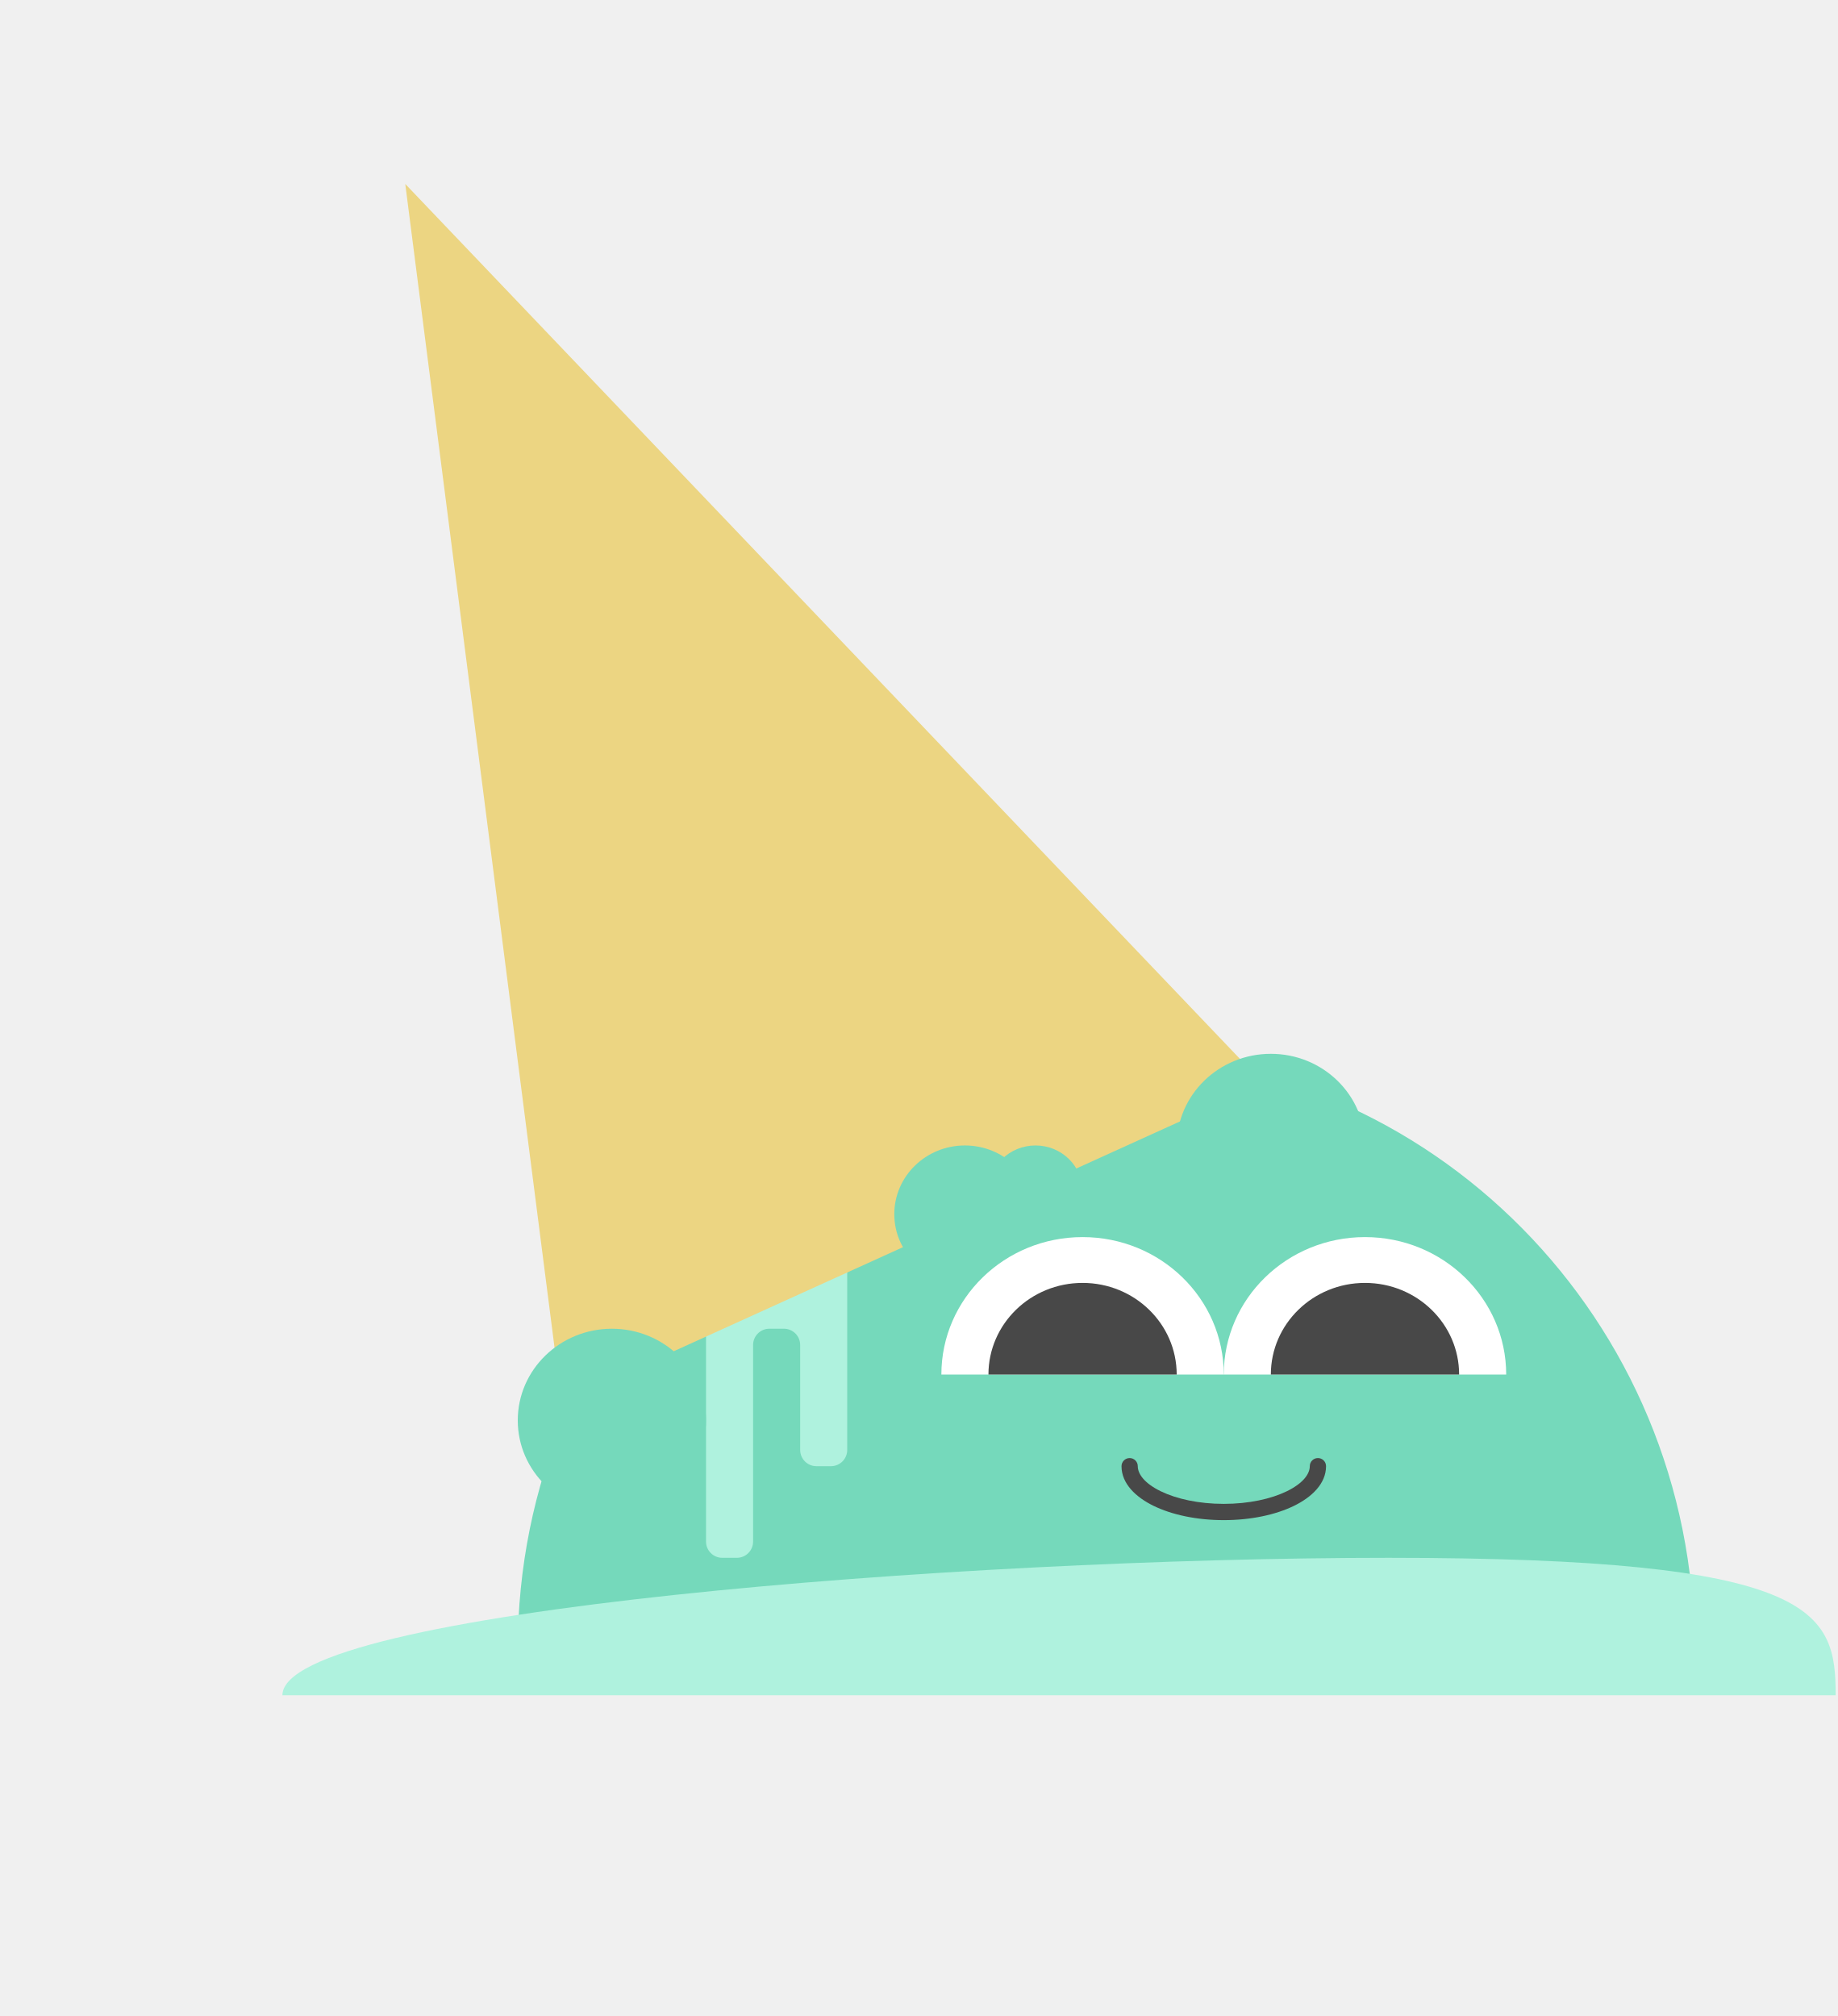
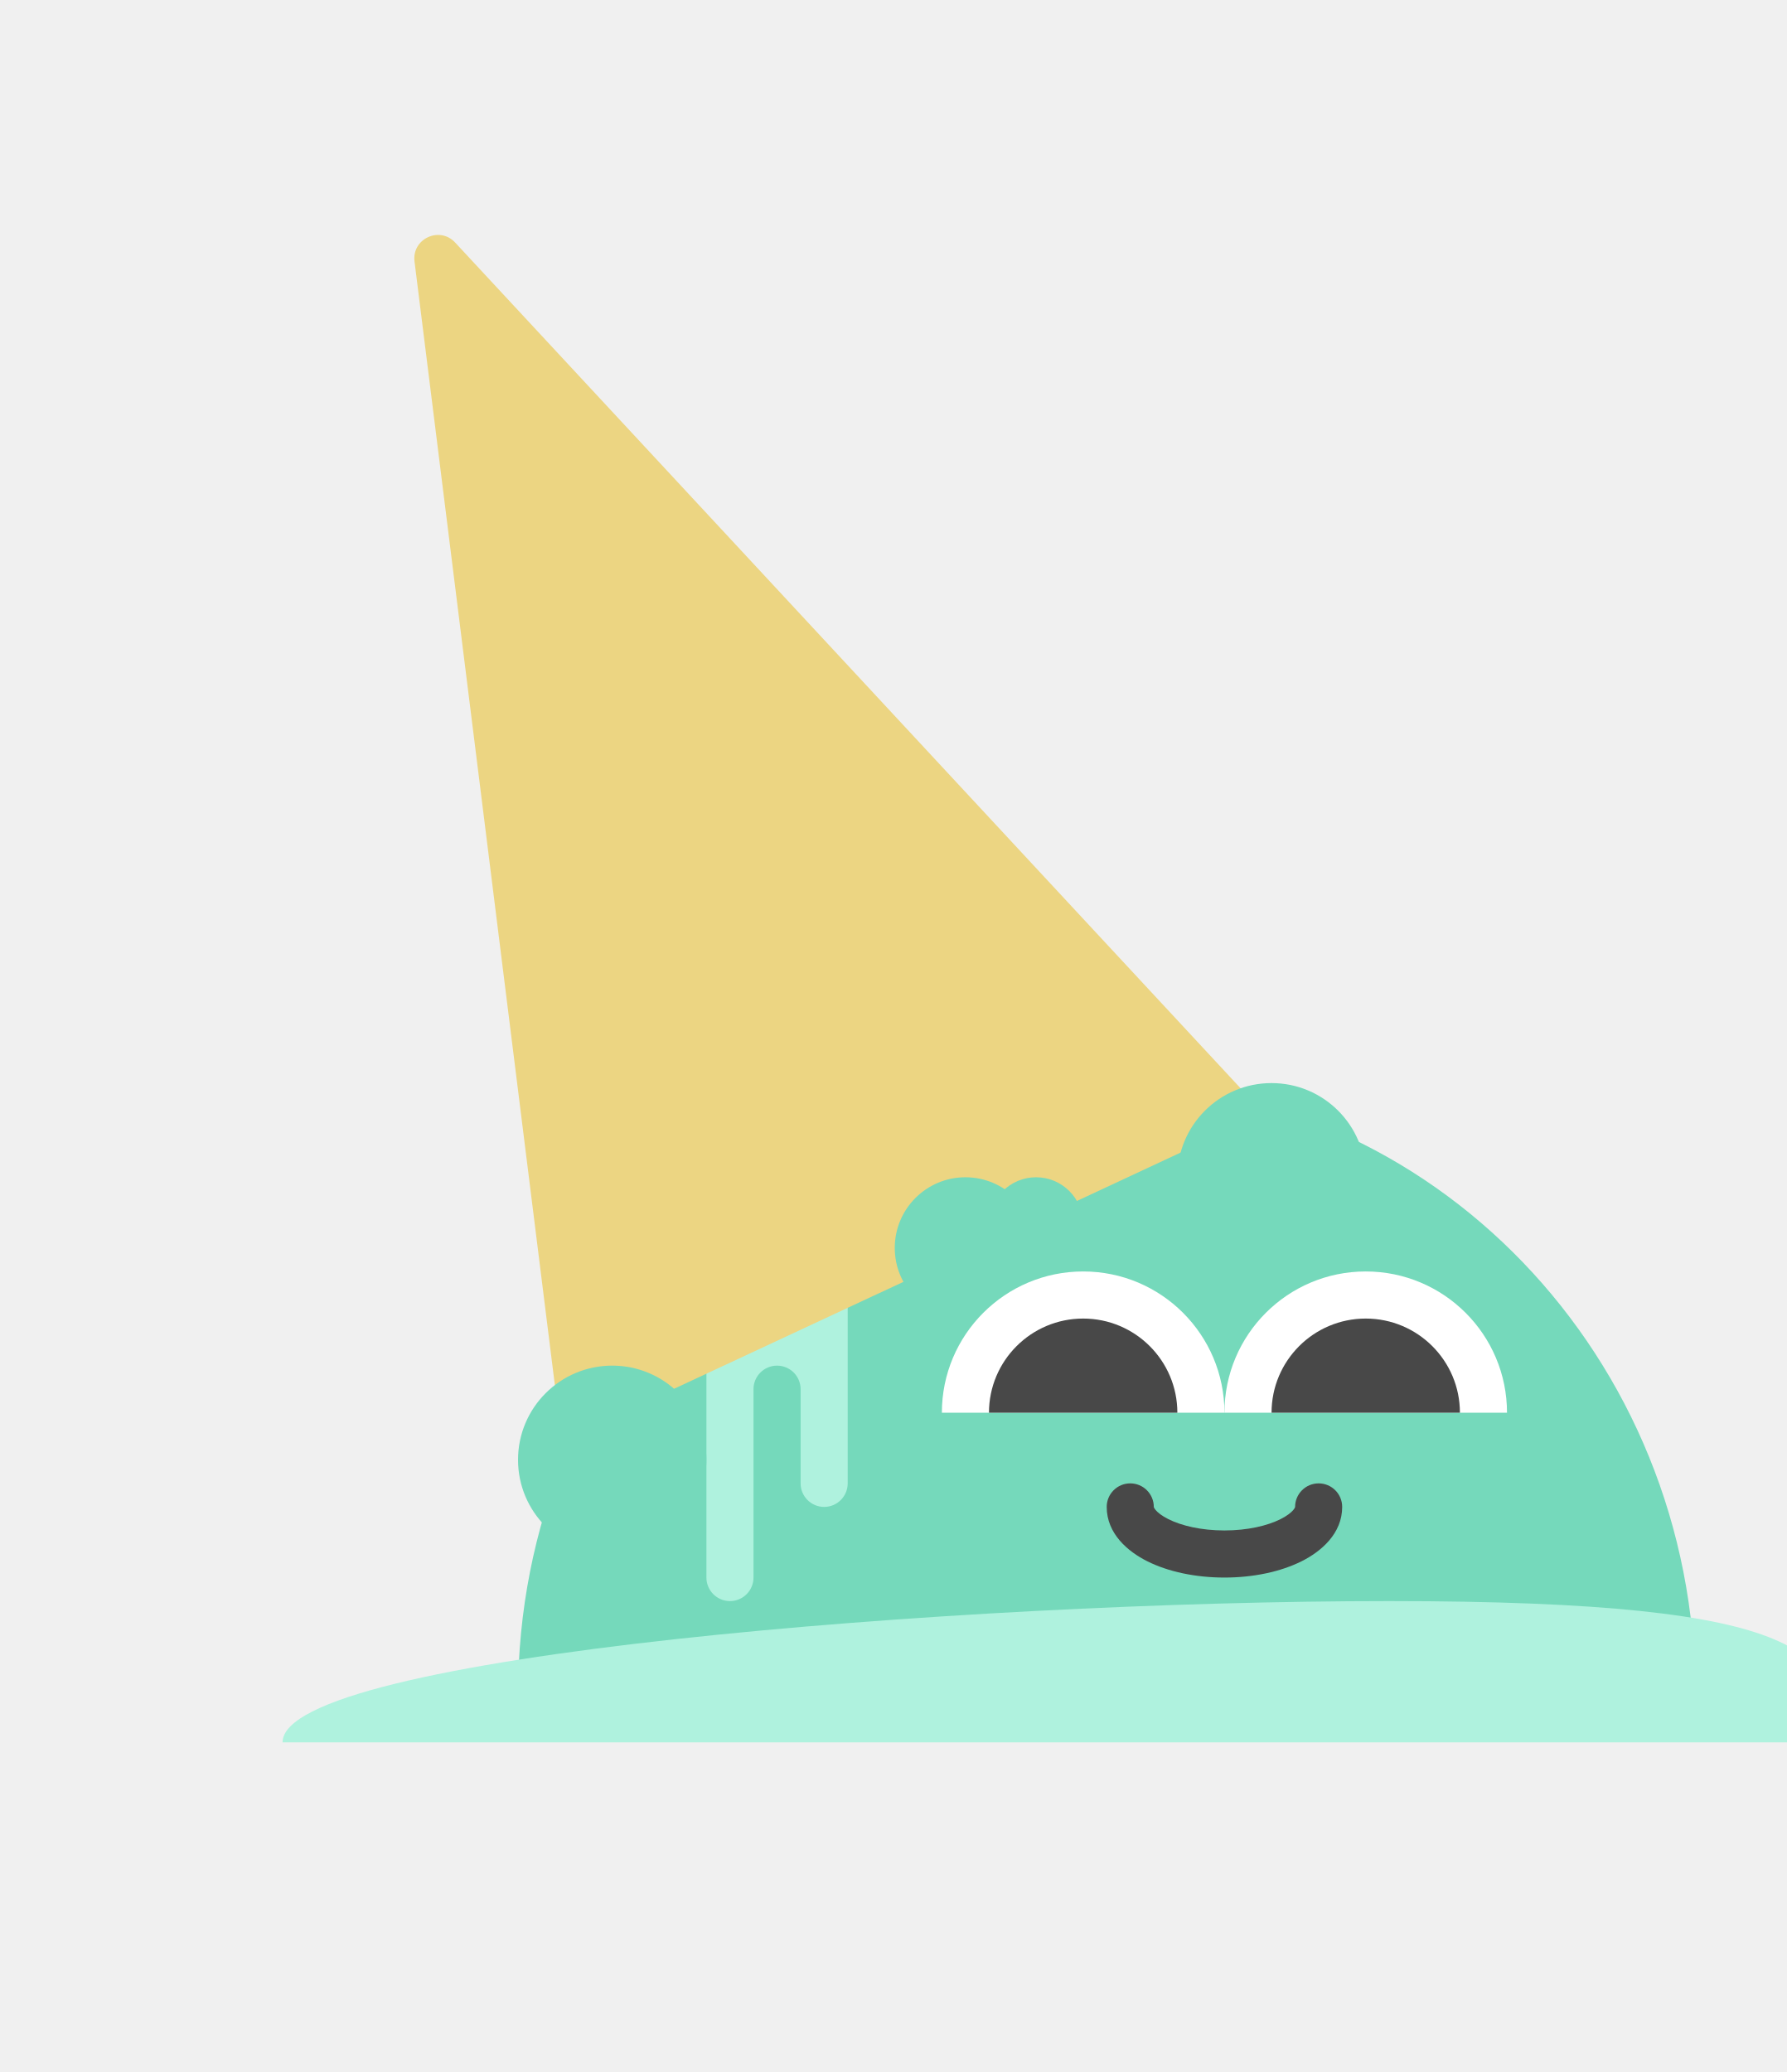
- <svg xmlns="http://www.w3.org/2000/svg" width="113" height="124" viewBox="0 0 113 124" fill="none">
-   <path d="M68.026 64.818C48.042 64.818 31.842 81.221 31.842 101.454H104.211C104.211 81.221 88.01 64.818 68.026 64.818Z" fill="#75D9BB" />
-   <path d="M45.316 95.818H44.421C43.869 95.818 43.421 95.371 43.421 94.818V76.091H52.105V89.182C52.105 89.734 51.657 90.182 51.105 90.182H50.211C49.658 90.182 49.211 89.734 49.211 89.182V82.727C49.211 82.175 48.763 81.727 48.211 81.727H47.316C46.764 81.727 46.316 82.175 46.316 82.727V94.818C46.316 95.371 45.868 95.818 45.316 95.818Z" fill="#AFF2DE" />
-   <path d="M24.924 11.315L77.704 66.646L34.535 86.244L24.924 11.315Z" fill="#ECD582" />
-   <path d="M83.947 76.091C79.151 76.091 75.263 79.876 75.263 84.546H92.632C92.632 79.876 88.743 76.091 83.947 76.091Z" fill="white" />
-   <path d="M83.947 78.909C80.75 78.909 78.158 81.433 78.158 84.546H89.737C89.737 81.433 87.145 78.909 83.947 78.909Z" fill="#484848" />
-   <ellipse cx="78.158" cy="70.454" rx="5.789" ry="5.636" fill="#75D9BB" />
-   <ellipse cx="63.684" cy="73.273" rx="2.895" ry="2.818" fill="#75D9BB" />
-   <ellipse cx="59.342" cy="74.682" rx="4.342" ry="4.227" fill="#75D9BB" />
-   <ellipse cx="37.632" cy="87.364" rx="5.789" ry="5.636" fill="#75D9BB" />
-   <path d="M66.579 76.091C61.783 76.091 57.895 79.876 57.895 84.546H75.263C75.263 79.876 71.375 76.091 66.579 76.091Z" fill="white" />
-   <path d="M66.579 78.909C63.382 78.909 60.79 81.433 60.79 84.546H72.368C72.368 81.433 69.776 78.909 66.579 78.909Z" fill="#484848" />
-   <path d="M85.395 95.818C59.016 95.818 17.368 99.085 17.368 104.273H112.895C112.895 99.085 111.774 95.818 85.395 95.818Z" fill="#AFF2DE" />
-   <path d="M68.974 90.182C68.974 89.906 69.198 89.682 69.474 89.682C69.75 89.682 69.974 89.906 69.974 90.182H68.974ZM80.553 90.182C80.553 89.906 80.776 89.682 81.053 89.682C81.329 89.682 81.553 89.906 81.553 90.182H80.553ZM69.974 90.182C69.974 90.662 70.388 91.238 71.388 91.725C72.354 92.195 73.723 92.5 75.263 92.5V93.5C73.605 93.5 72.08 93.174 70.951 92.624C69.855 92.091 68.974 91.258 68.974 90.182H69.974ZM75.263 92.5C76.803 92.5 78.172 92.195 79.138 91.725C80.138 91.238 80.553 90.662 80.553 90.182H81.553C81.553 91.258 80.671 92.091 79.576 92.624C78.446 93.174 76.921 93.5 75.263 93.5V92.5Z" fill="#484848" />
+ <svg xmlns="http://www.w3.org/2000/svg" width="100" height="116" viewBox="0 0 100 116" fill="none">
+   <path d="M61.955 60.636C43.754 60.636 29 75.981 29 94.909H94.909C94.909 75.981 80.155 60.636 61.955 60.636Z" fill="#75D9BB" />
+   <path d="M42.182 77.773V88.318C42.182 89.046 41.592 89.636 40.864 89.636C40.136 89.636 39.546 89.046 39.546 88.318V71.182H47.455V83.046C47.455 83.773 46.865 84.364 46.137 84.364C45.409 84.364 44.819 83.773 44.819 83.046V77.773C44.819 77.045 44.228 76.455 43.5 76.455C42.772 76.455 42.182 77.045 42.182 77.773Z" fill="#AFF2DE" />
+   <path d="M23.205 14.639C23.047 13.369 24.608 12.641 25.479 13.578L70.768 62.347L31.453 80.68L23.205 14.639Z" fill="#ECD582" />
+   <path d="M76.455 71.182C72.087 71.182 68.546 74.723 68.546 79.091H84.364C84.364 74.723 80.823 71.182 76.455 71.182Z" fill="white" />
+   <path d="M76.455 73.819C73.543 73.819 71.183 76.18 71.183 79.091H81.728C81.728 76.18 79.367 73.819 76.455 73.819Z" fill="#484848" />
+   <circle cx="71.182" cy="65.909" r="5.273" fill="#75D9BB" />
+   <circle cx="58" cy="68.545" r="2.636" fill="#75D9BB" />
+   <circle cx="54.045" cy="69.864" r="3.955" fill="#75D9BB" />
+   <circle cx="34.273" cy="81.727" r="5.273" fill="#75D9BB" />
+   <path d="M60.637 71.182C56.269 71.182 52.727 74.723 52.727 79.091H68.546C68.546 74.723 65.005 71.182 60.637 71.182Z" fill="white" />
+   <path d="M60.637 73.819C57.725 73.819 55.364 76.18 55.364 79.091H65.91C65.91 76.18 63.549 73.819 60.637 73.819Z" fill="#484848" />
+   <path d="M77.773 89.636C53.748 89.636 15.818 92.692 15.818 97.545H102.818C102.818 92.692 101.797 89.636 77.773 89.636Z" fill="#AFF2DE" />
+   <path d="M61.955 84.364C61.955 83.636 62.545 83.046 63.273 83.046C64.001 83.046 64.591 83.636 64.591 84.364H61.955ZM72.501 84.364C72.501 83.636 73.091 83.046 73.819 83.046C74.547 83.046 75.137 83.636 75.137 84.364H72.501ZM64.591 84.364L64.592 84.371C64.592 84.371 64.595 84.383 64.6 84.396C64.611 84.422 64.636 84.471 64.694 84.539C64.814 84.681 65.04 84.865 65.407 85.049C66.142 85.417 67.25 85.682 68.546 85.682V88.319C66.93 88.319 65.401 87.994 64.228 87.407C63.134 86.86 61.955 85.86 61.955 84.364H64.591ZM68.546 85.682C69.842 85.682 70.95 85.417 71.685 85.049C72.052 84.865 72.278 84.681 72.398 84.539C72.456 84.471 72.481 84.422 72.492 84.396C72.497 84.383 72.5 84.371 72.5 84.371L72.501 84.364H75.137C75.137 85.86 73.958 86.86 72.864 87.407C71.691 87.994 70.162 88.319 68.546 88.319V85.682Z" fill="#484848" />
</svg>
